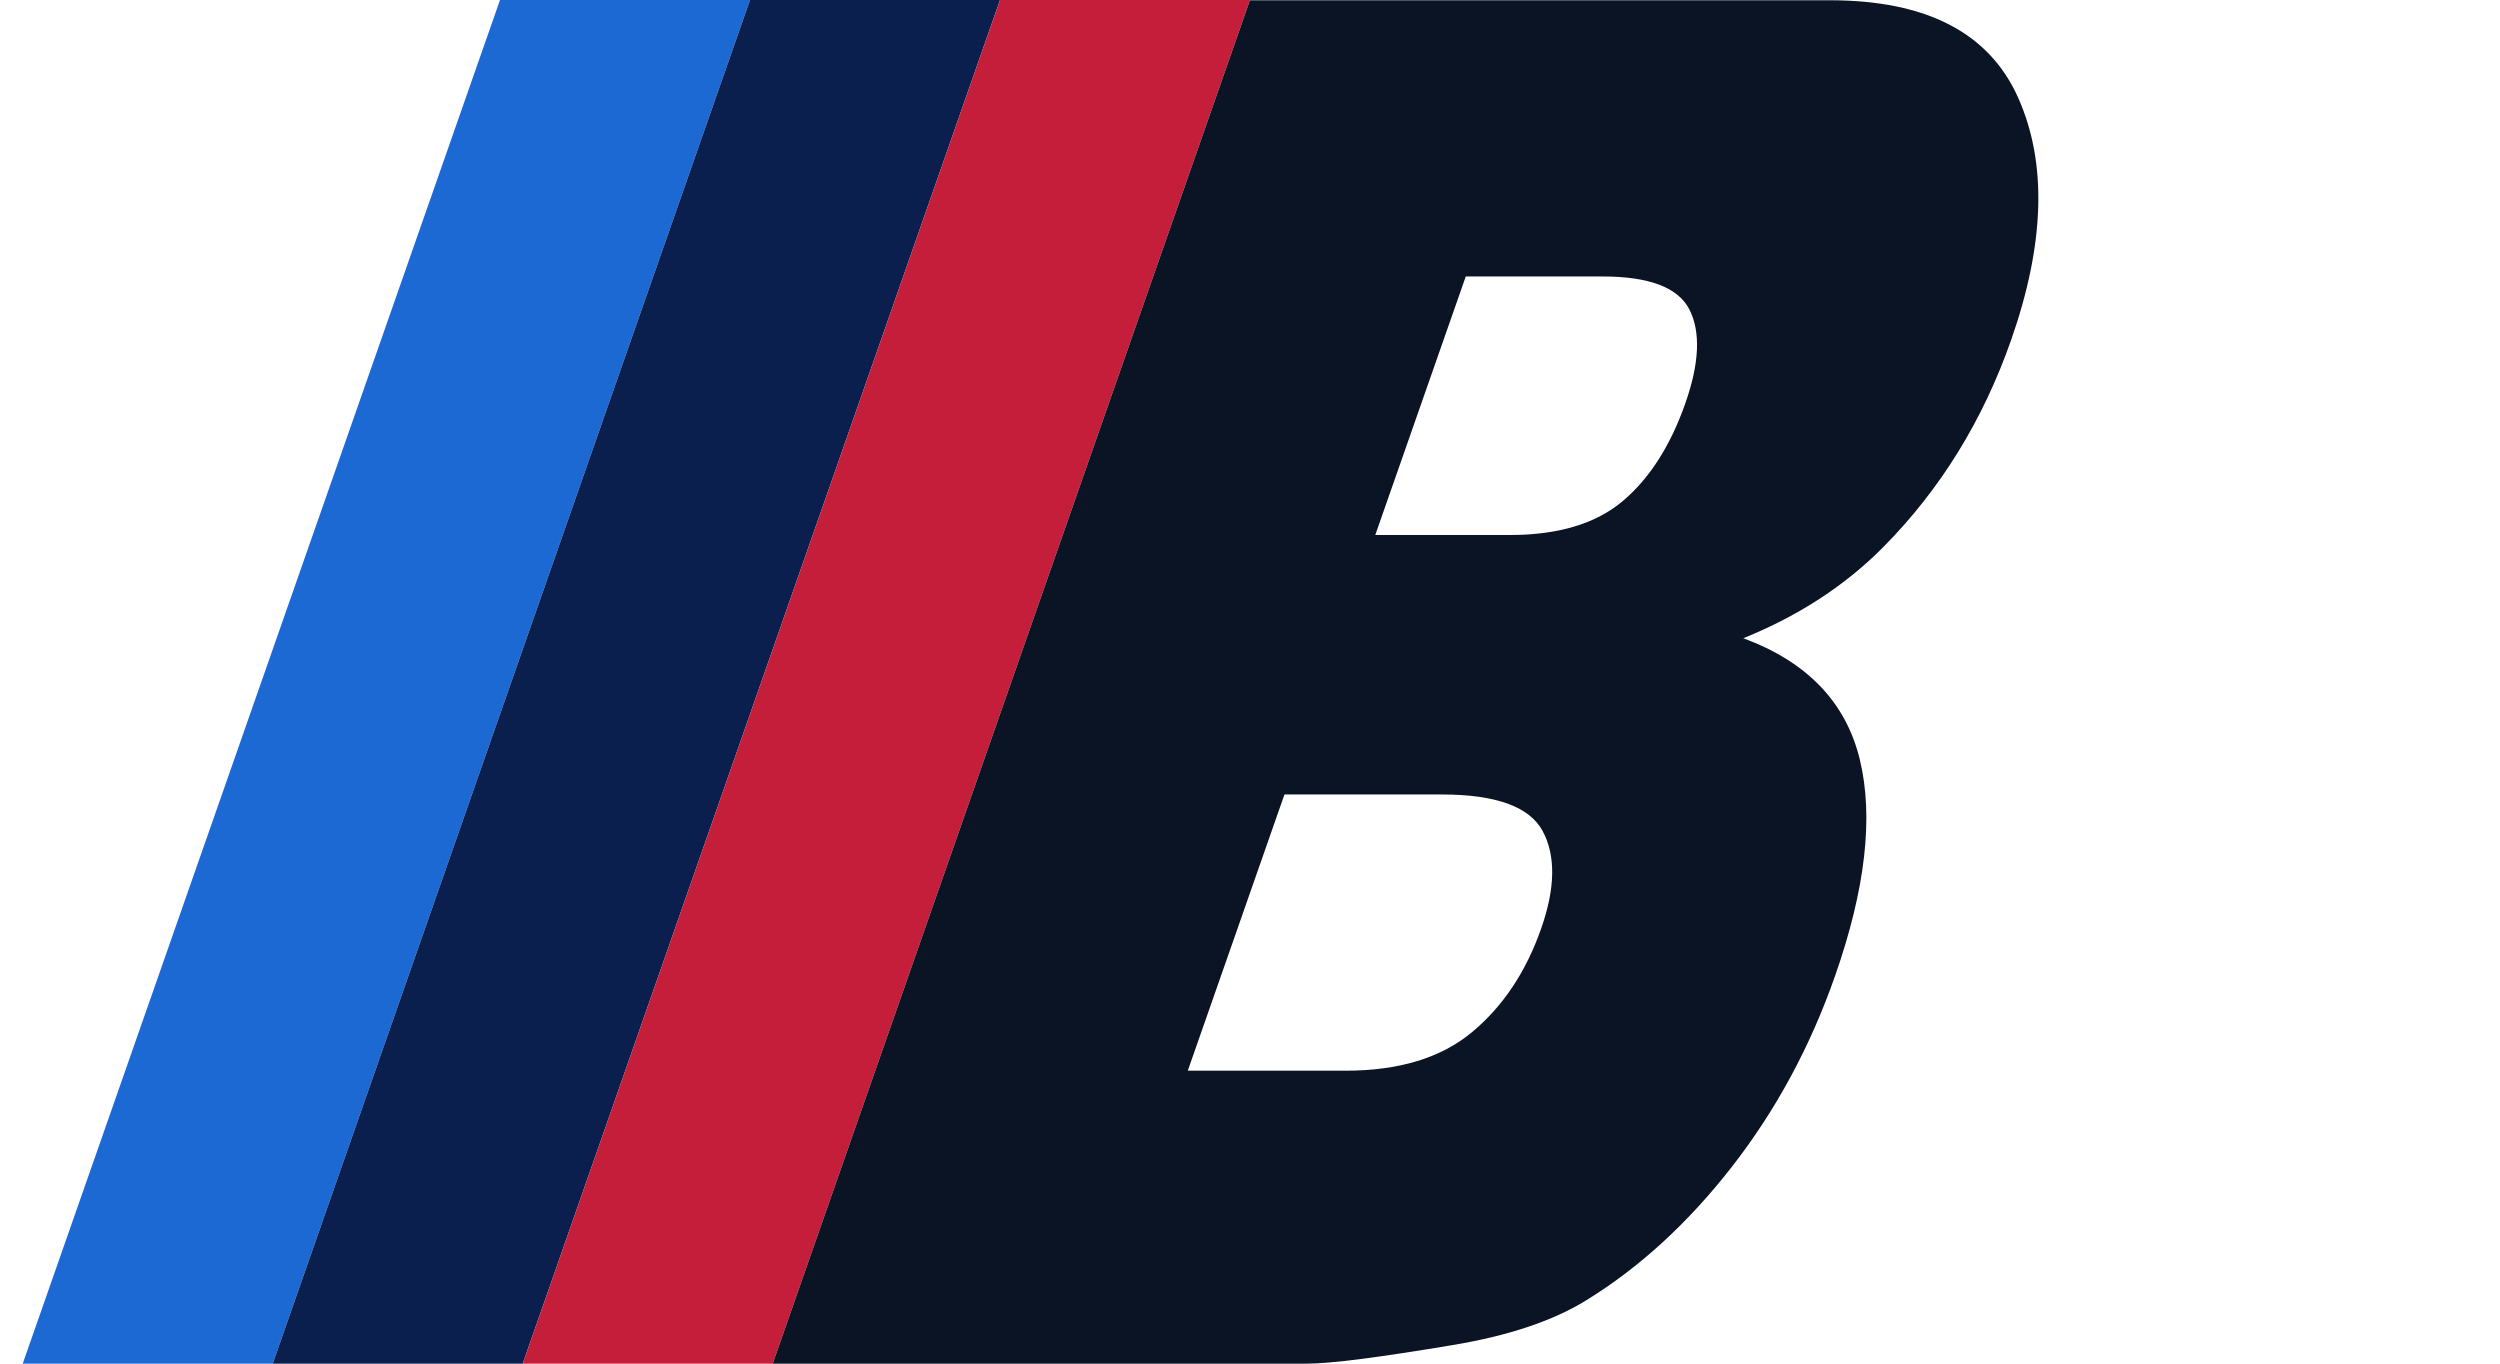
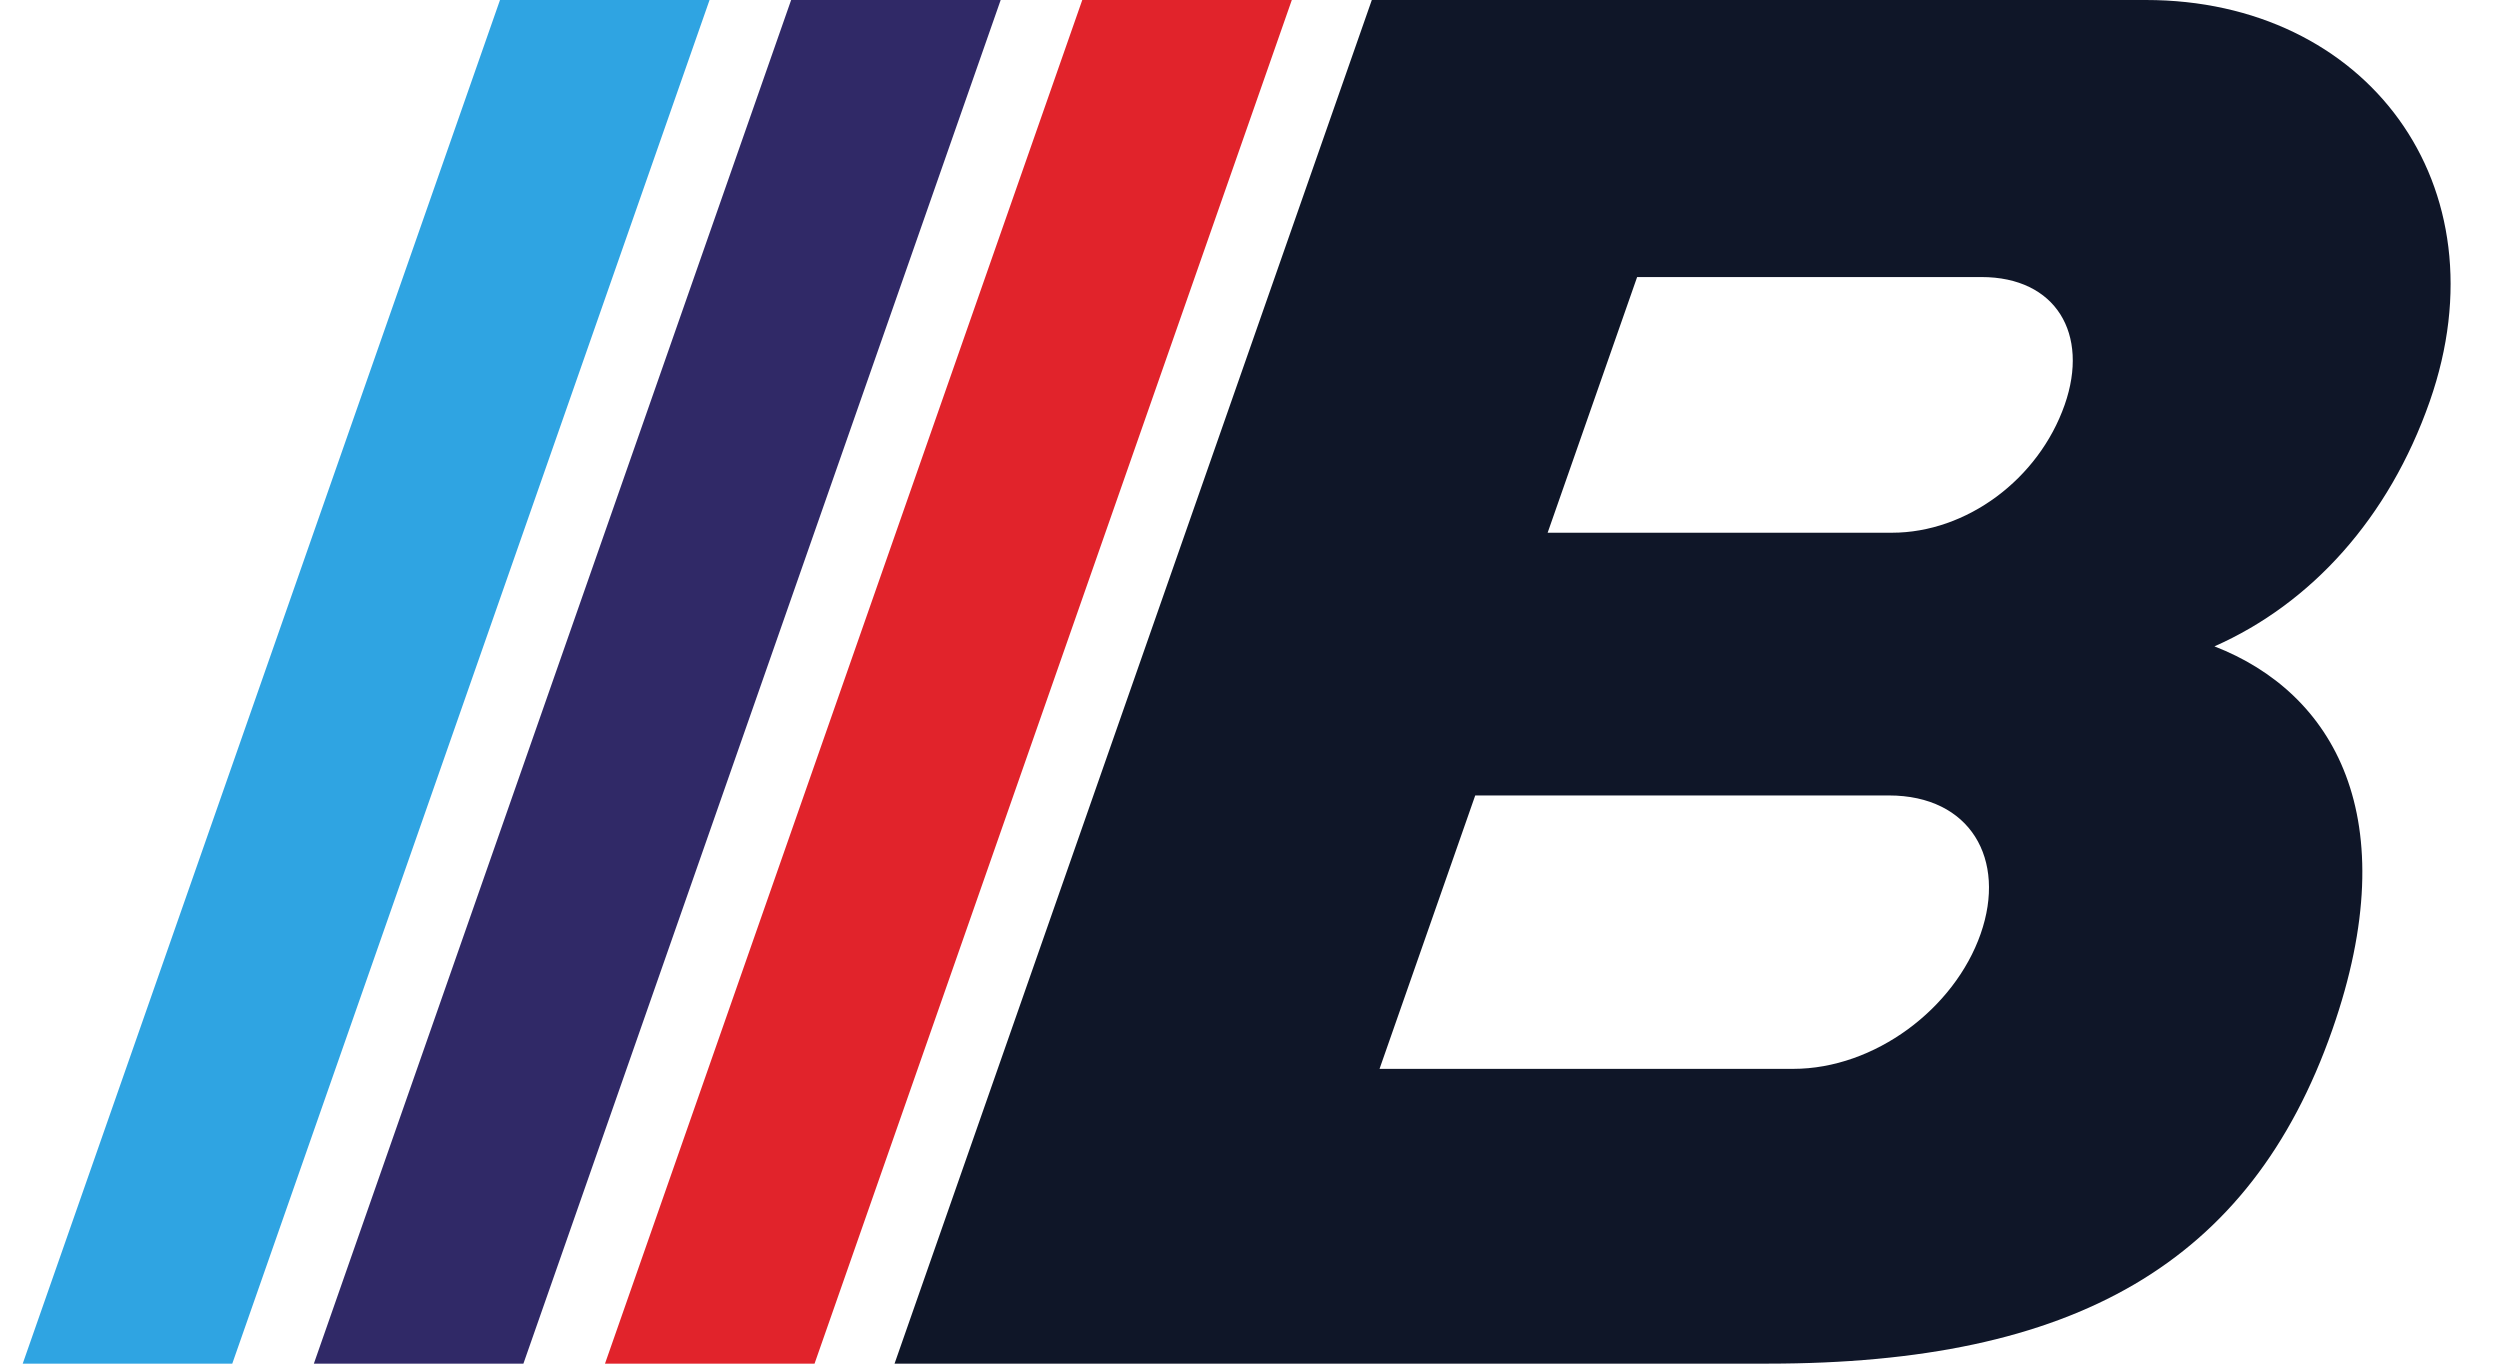
<svg xmlns="http://www.w3.org/2000/svg" viewBox="0 0 110 60" fill="none">
-   <polygon points="22,0 33,0 12,60 1,60" fill="#1c69d4" />
-   <polygon points="33,0 44,0 23,60 12,60" fill="#0a1f4d" />
-   <polygon points="44,0 55,0 34,60 23,60" fill="#c41e3a" />
  <g transform="matrix(1 0 -0.35 1 0 0)">
-     <path transform="translate(55, 60) scale(0.03009 -0.04092) translate(-151, 0)" fill="#0a1424" fill-rule="evenodd" d="M151 1466H999Q1211 1466 1324.5 1361Q1438 1256 1438 1101Q1438 971 1357 878Q1303 816 1199 780Q1357 742 1431.5 649.5Q1506 557 1506 417Q1506 303 1453 212Q1400 121 1308 68Q1251 35 1136 20Q983 0 933 0H151ZM608 891H805Q911 891 952.5 927.5Q994 964 994 1033Q994 1097 952.5 1133Q911 1169 808 1169H608ZM608 315H839Q956 315 1004 356.5Q1052 398 1052 468Q1052 533 1004.5 572.5Q957 612 838 612H608Z" />
+     <rect x="22.0" y="0" width="9.22" height="60" fill="#2fa4e2" />
+     <rect x="34.81" y="0" width="9.22" height="60" fill="#302967" />
+     <rect x="47.62" y="0" width="9.22" height="60" fill="#e1232b" />
+     <path fill="#0f1628" fill-rule="evenodd" d="M60.36,0.0 H94.42 C104.11,0.0 113.09,8.12 113.09,17.66 C113.09,22.81 110.98,26.56 107.39,28.44 C113.33,30.47 118.48,35.94 118.48,45.31 C118.48,55.62 112.23,60.0 98.8,60.0 H60.36 Z M76.3,12.19 H91.45 C94.73,12.19 97.08,14.69 97.08,17.81 C97.08,21.09 94.73,23.44 91.45,23.44 H76.3 Z M77.16,35.0 H95.36 C98.95,35.0 101.53,37.81 101.53,41.09 C101.53,44.38 98.95,47.03 95.36,47.03 H77.16 Z" />
  </g>
</svg>
